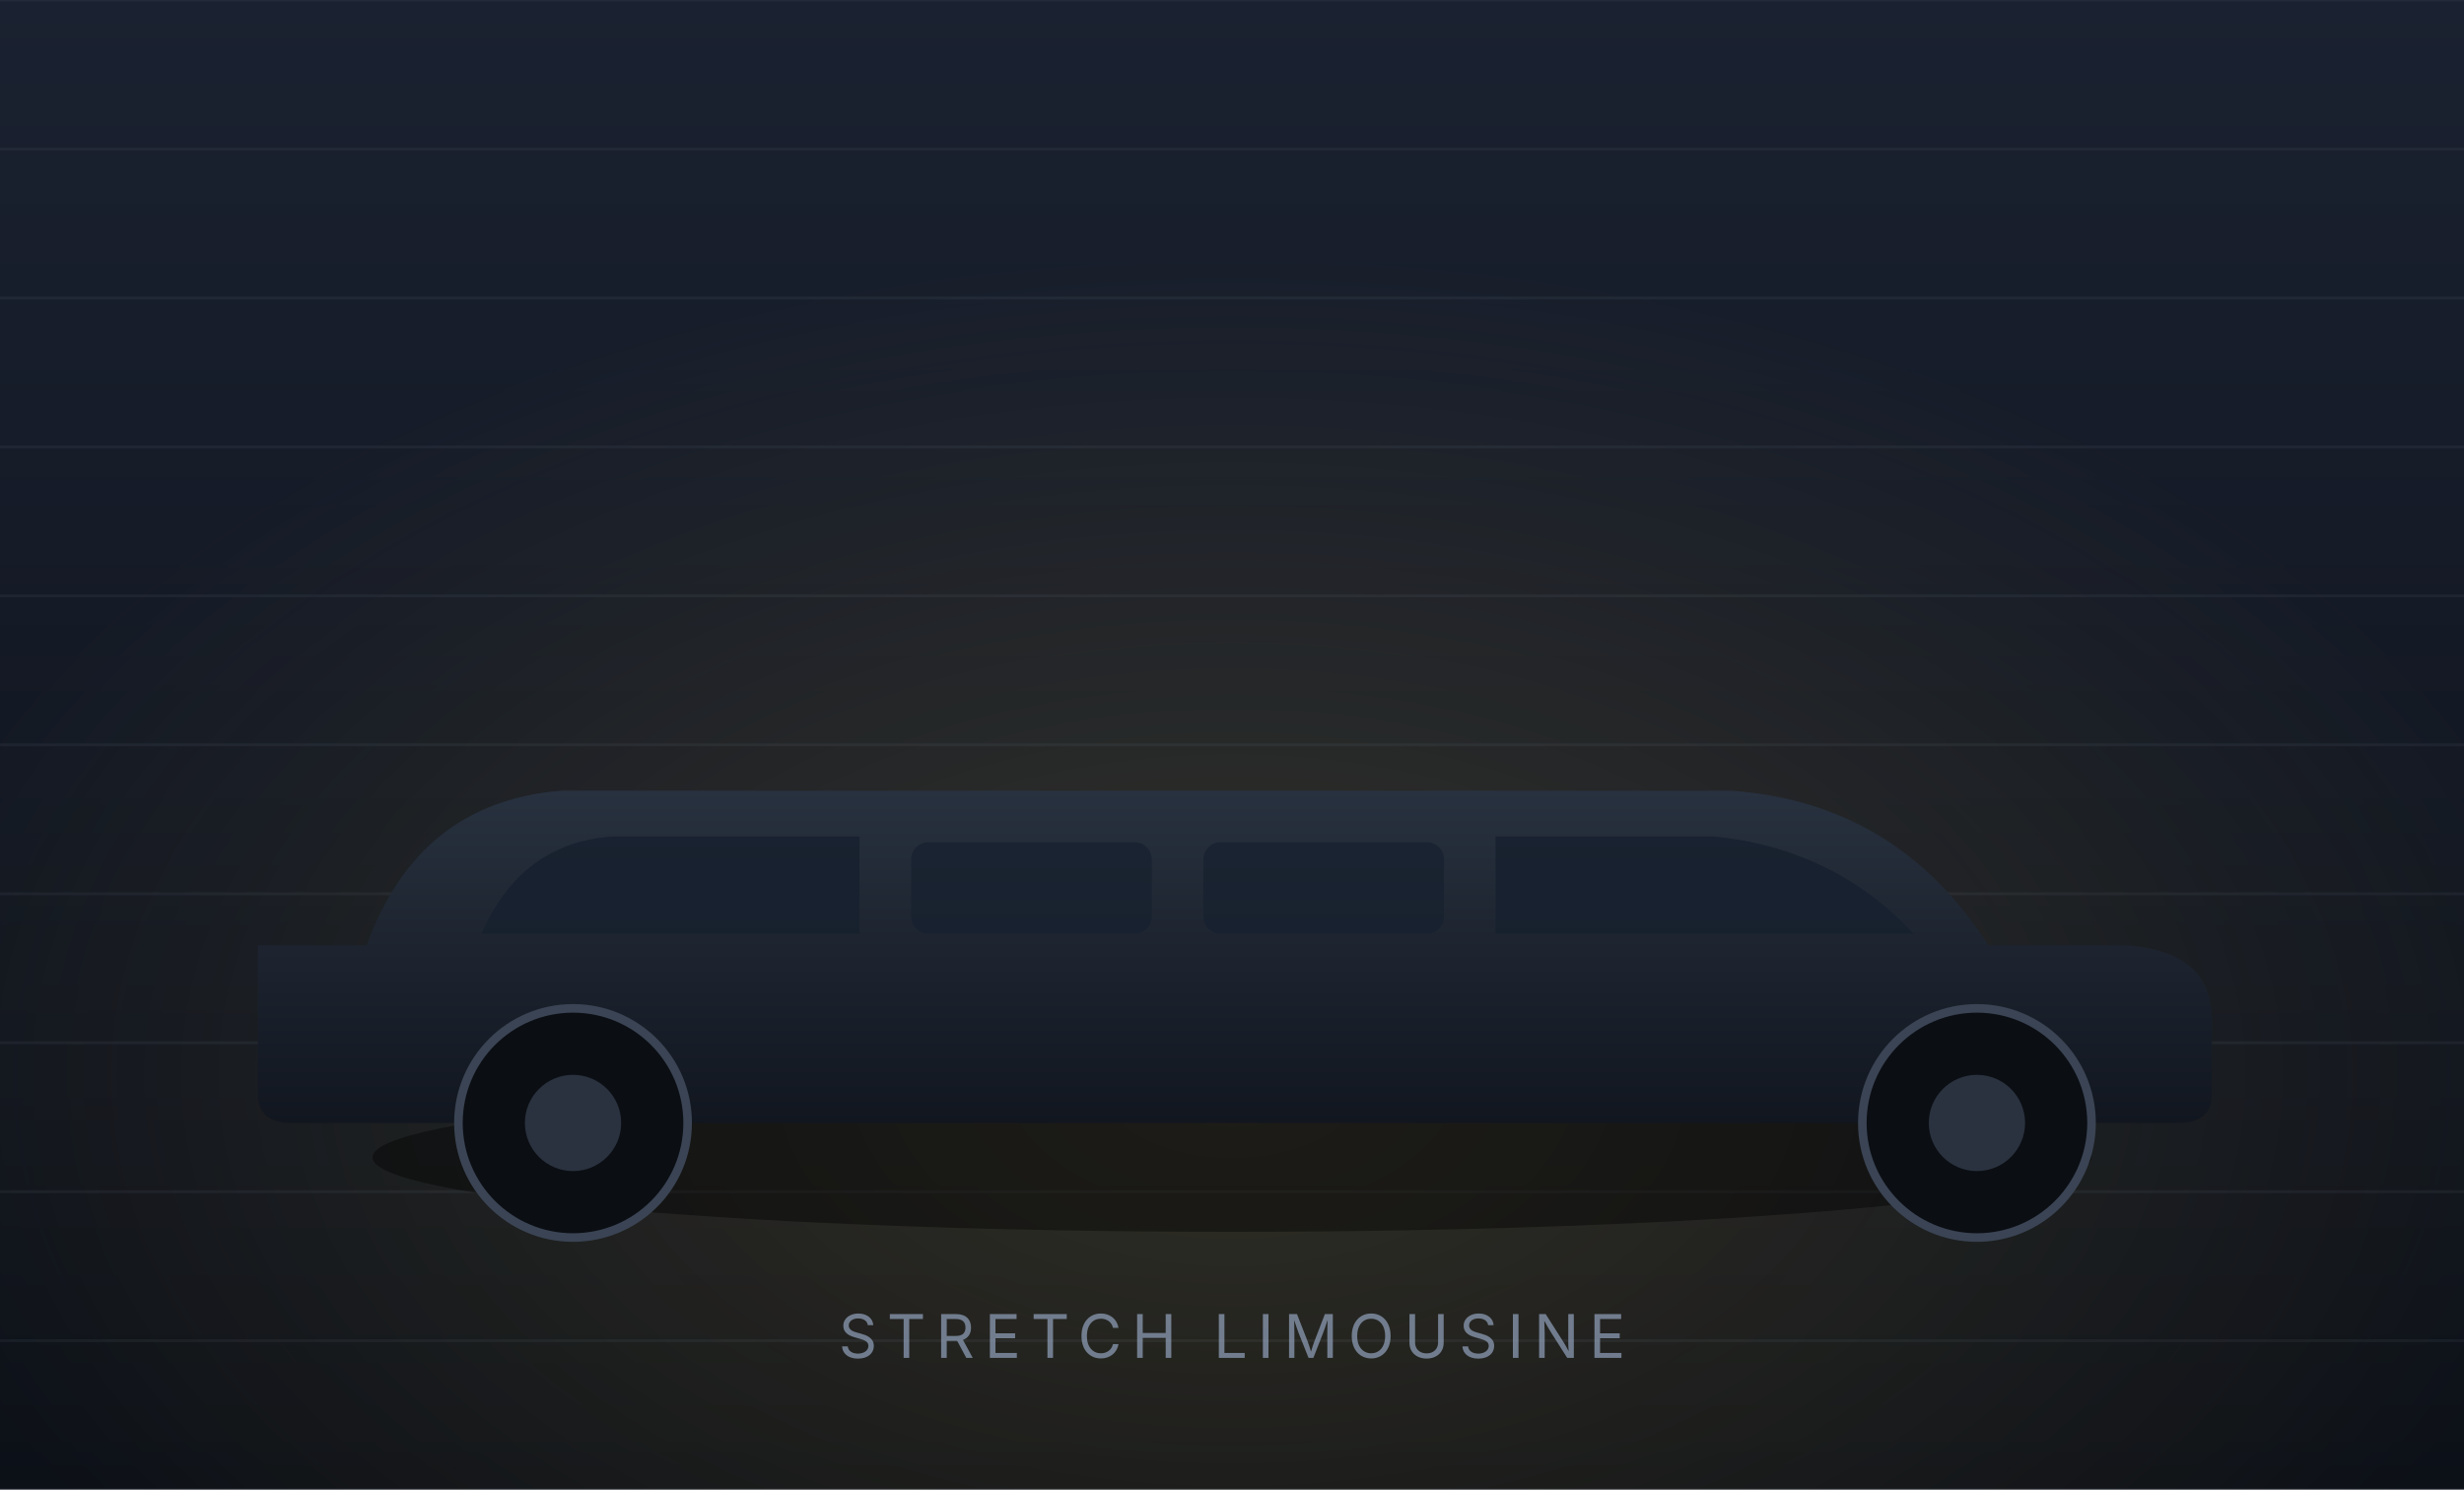
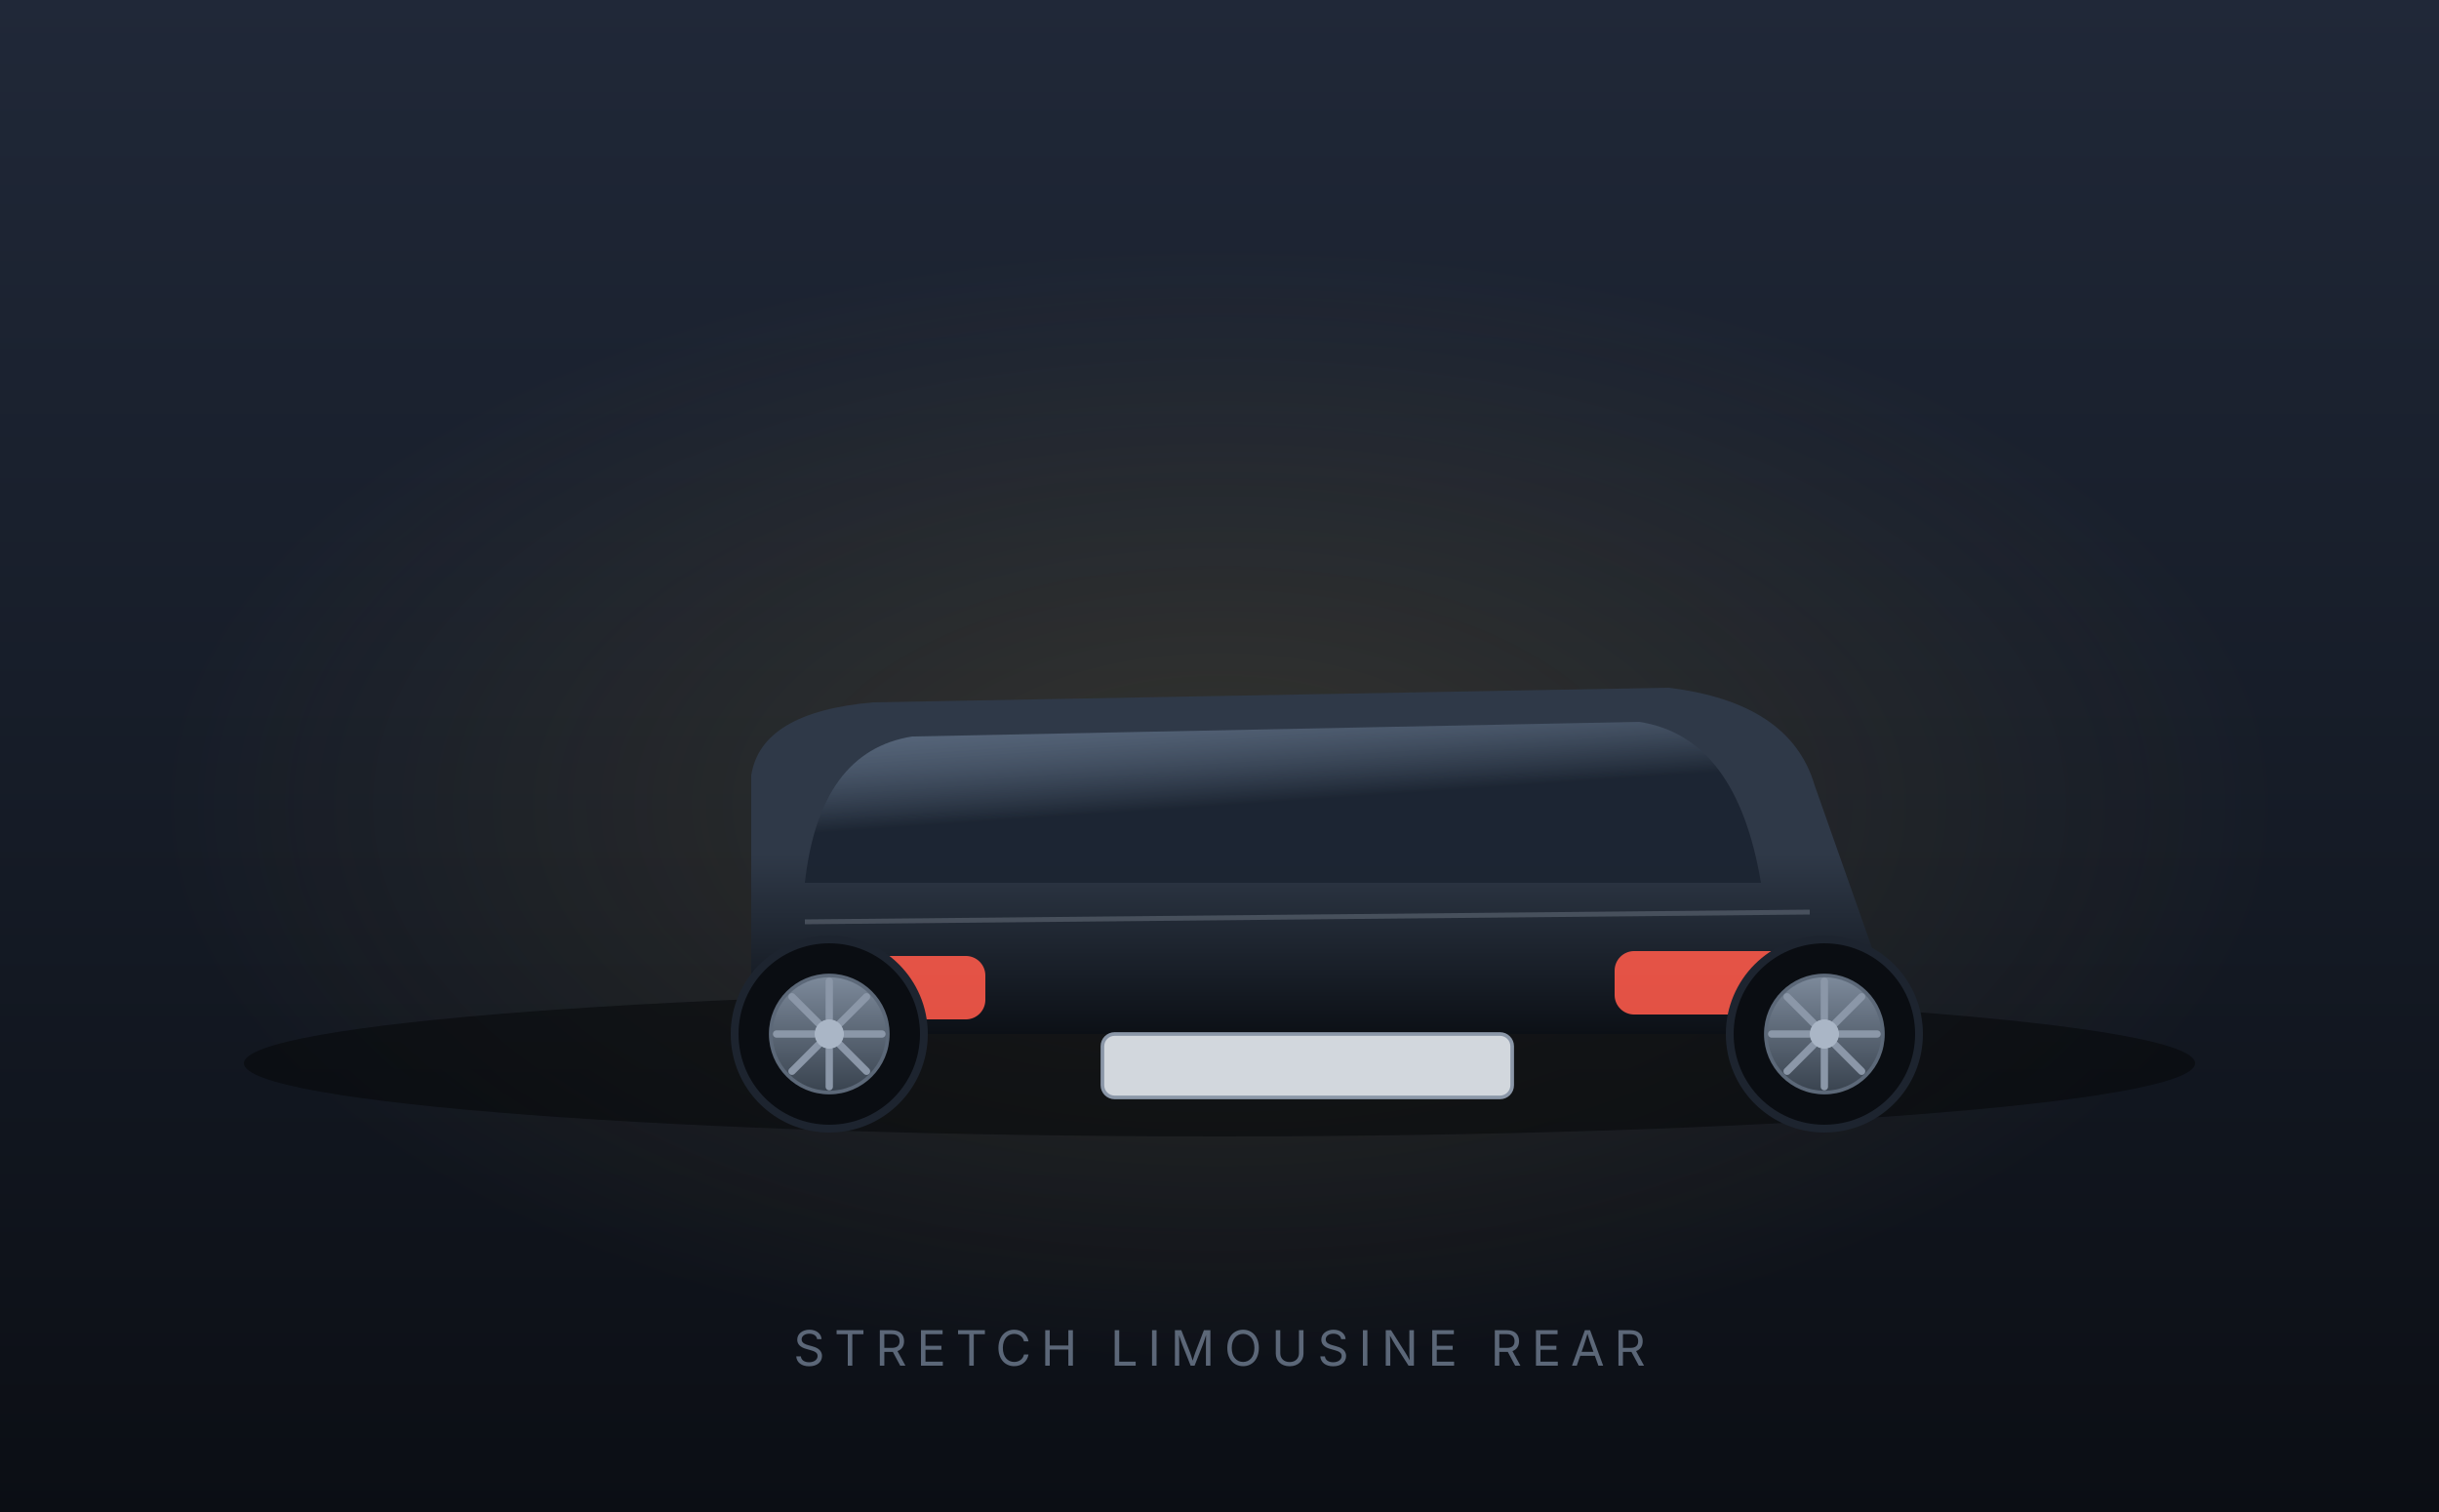
- <svg xmlns="http://www.w3.org/2000/svg" viewBox="0 0 860 520" width="860" height="520" role="img" aria-label="stretch limousine">
+ <svg xmlns="http://www.w3.org/2000/svg" viewBox="0 0 1000 620" width="1000" height="620" role="img" aria-label="stretch limousine rear">
  <defs>
    <linearGradient id="bg" x1="0" y1="0" x2="0" y2="1">
-       <stop offset="0%" stop-color="#1a2130" />
-       <stop offset="100%" stop-color="#0c1017" />
+       <stop offset="0%" stop-color="#202838" />
+       <stop offset="55%" stop-color="#151b26" />
+       <stop offset="100%" stop-color="#0b0e14" />
    </linearGradient>
    <linearGradient id="body" x1="0" y1="0" x2="0" y2="1">
-       <stop offset="0%" stop-color="#28313f" />
-       <stop offset="100%" stop-color="#11161f" />
+       <stop offset="0%" stop-color="#2f3948" />
+       <stop offset="48%" stop-color="#2f3948" />
+       <stop offset="100%" stop-color="#0c1016" />
    </linearGradient>
-     <radialGradient id="glow" cx="50%" cy="72%" r="55%">
-       <stop offset="0%" stop-color="#e6bf57" stop-opacity="0.16" />
+     <linearGradient id="roof" x1="0" y1="0" x2="0" y2="1">
+       <stop offset="0%" stop-color="#ffffff" stop-opacity="0.16" />
+       <stop offset="100%" stop-color="#ffffff" stop-opacity="0" />
+     </linearGradient>
+     <linearGradient id="glass" x1="0" y1="0" x2="0.4" y2="1">
+       <stop offset="0%" stop-color="#7f93ad" stop-opacity="0.55" />
+       <stop offset="60%" stop-color="#1b2431" stop-opacity="0.95" />
+     </linearGradient>
+     <linearGradient id="rim" x1="0" y1="0" x2="0" y2="1">
+       <stop offset="0%" stop-color="#7d8a9b" />
+       <stop offset="100%" stop-color="#39434f" />
+     </linearGradient>
+     <linearGradient id="leather" x1="0" y1="0" x2="0" y2="1">
+       <stop offset="0%" stop-color="#26303d" />
+       <stop offset="100%" stop-color="#151c26" />
+     </linearGradient>
+     <radialGradient id="pool" cx="50%" cy="50%" r="50%">
+       <stop offset="0%" stop-color="#e6bf57" stop-opacity="0.14" />
      <stop offset="100%" stop-color="#e6bf57" stop-opacity="0" />
    </radialGradient>
  </defs>
-   <rect width="860" height="520" fill="url(#bg)" />
-   <rect width="860" height="520" fill="url(#glow)" />
-   <g opacity="0.07" stroke="#9fb0c8" stroke-width="1">
-     <line x1="0" y1="0" x2="860" y2="0" />
-     <line x1="0" y1="52" x2="860" y2="52" />
-     <line x1="0" y1="104" x2="860" y2="104" />
-     <line x1="0" y1="156" x2="860" y2="156" />
-     <line x1="0" y1="208" x2="860" y2="208" />
-     <line x1="0" y1="260" x2="860" y2="260" />
-     <line x1="0" y1="312" x2="860" y2="312" />
-     <line x1="0" y1="364" x2="860" y2="364" />
-     <line x1="0" y1="416" x2="860" y2="416" />
-     <line x1="0" y1="468" x2="860" y2="468" />
-     <line x1="0" y1="520" x2="860" y2="520" />
+   <rect width="1000" height="620" fill="url(#bg)" />
+   <ellipse cx="500" cy="330" rx="430" ry="230" fill="url(#pool)" />
+   <ellipse cx="500" cy="436" rx="400" ry="30" fill="#05070a" opacity="0.55" />
+   <path d="M308 424 L308 318 Q312 292 358 288 L684 282              Q734 288 744 322 L780 424 Z" fill="url(#body)" />
+   <path d="M330 362 Q336 308 374 302 L672 296              Q712 302 722 362 Z" fill="url(#glass)" />
+   <rect x="322" y="392" width="82" height="26" rx="8" fill="#ff5a4a" opacity="0.88" />
+   <rect x="662" y="390" width="82" height="26" rx="8" fill="#ff5a4a" opacity="0.88" />
+   <rect x="452" y="424" width="168" height="26" rx="5" fill="#e7ecf3" opacity="0.9" />
+   <rect x="452" y="424" width="168" height="26" rx="5" fill="none" stroke="#8b97a8" stroke-width="1.5" />
+   <path d="M330 378 L742 374" stroke="#c9d3e0" stroke-width="2" opacity="0.22" />
+   <g>
+     <circle cx="340" cy="424" r="40" fill="#0a0d12" />
+     <circle cx="340" cy="424" r="38.8" fill="none" stroke="#1d242f" stroke-width="3.2" />
+     <circle cx="340" cy="424" r="24" fill="url(#rim)" />
+     <circle cx="340" cy="424" r="24" fill="none" stroke="#5c6878" stroke-width="1.5" />
+     <line x1="346.4" y1="424" x2="361.6" y2="424" stroke="#8b97a8" stroke-width="3" stroke-linecap="round" />
+     <line x1="344.525" y1="428.525" x2="355.274" y2="439.274" stroke="#8b97a8" stroke-width="3" stroke-linecap="round" />
+     <line x1="340" y1="430.4" x2="340" y2="445.6" stroke="#8b97a8" stroke-width="3" stroke-linecap="round" />
+     <line x1="335.475" y1="428.525" x2="324.726" y2="439.274" stroke="#8b97a8" stroke-width="3" stroke-linecap="round" />
+     <line x1="333.6" y1="424" x2="318.4" y2="424" stroke="#8b97a8" stroke-width="3" stroke-linecap="round" />
+     <line x1="335.475" y1="419.475" x2="324.726" y2="408.726" stroke="#8b97a8" stroke-width="3" stroke-linecap="round" />
+     <line x1="340" y1="417.6" x2="340" y2="402.4" stroke="#8b97a8" stroke-width="3" stroke-linecap="round" />
+     <line x1="344.525" y1="419.475" x2="355.274" y2="408.726" stroke="#8b97a8" stroke-width="3" stroke-linecap="round" />
+     <circle cx="340" cy="424" r="6" fill="#aab6c6" />
  </g>
-   <ellipse cx="430" cy="404" rx="300" ry="26" fill="#000" opacity="0.4" />
-   <g transform="translate(0,28)">
-     <path d="M90 302 L128 302 Q146 252 196 248 L604 248 Q662 252 694 302 L742 302 Q772 304 772 328 L772 354 Q772 364 760 364 L102 364 Q90 364 90 354 Z" fill="url(#body)" />
-     <path d="M168 298 Q182 266 214 264 L300 264 L300 298 Z" fill="#16202e" opacity="0.85" />
-     <rect x="318" y="266" width="84" height="32" rx="6" fill="#16202e" opacity="0.7" />
-     <rect x="420" y="266" width="84" height="32" rx="6" fill="#16202e" opacity="0.7" />
-     <path d="M522 264 L598 264 Q640 268 668 298 L522 298 Z" fill="#16202e" opacity="0.85" />
-     <circle cx="200" cy="364" r="40" fill="#0b0e13" stroke="#3a4454" stroke-width="3" />
-     <circle cx="200" cy="364" r="16.8" fill="#2a323f" />
-     <circle cx="690" cy="364" r="40" fill="#0b0e13" stroke="#3a4454" stroke-width="3" />
-     <circle cx="690" cy="364" r="16.8" fill="#2a323f" />
+   <g>
+     <circle cx="748" cy="424" r="40" fill="#0a0d12" />
+     <circle cx="748" cy="424" r="38.8" fill="none" stroke="#1d242f" stroke-width="3.2" />
+     <circle cx="748" cy="424" r="24" fill="url(#rim)" />
+     <circle cx="748" cy="424" r="24" fill="none" stroke="#5c6878" stroke-width="1.5" />
+     <line x1="754.4" y1="424" x2="769.6" y2="424" stroke="#8b97a8" stroke-width="3" stroke-linecap="round" />
+     <line x1="752.525" y1="428.525" x2="763.274" y2="439.274" stroke="#8b97a8" stroke-width="3" stroke-linecap="round" />
+     <line x1="748" y1="430.4" x2="748" y2="445.6" stroke="#8b97a8" stroke-width="3" stroke-linecap="round" />
+     <line x1="743.475" y1="428.525" x2="732.726" y2="439.274" stroke="#8b97a8" stroke-width="3" stroke-linecap="round" />
+     <line x1="741.6" y1="424" x2="726.4" y2="424" stroke="#8b97a8" stroke-width="3" stroke-linecap="round" />
+     <line x1="743.475" y1="419.475" x2="732.726" y2="408.726" stroke="#8b97a8" stroke-width="3" stroke-linecap="round" />
+     <line x1="748" y1="417.6" x2="748" y2="402.4" stroke="#8b97a8" stroke-width="3" stroke-linecap="round" />
+     <line x1="752.525" y1="419.475" x2="763.274" y2="408.726" stroke="#8b97a8" stroke-width="3" stroke-linecap="round" />
+     <circle cx="748" cy="424" r="6" fill="#aab6c6" />
  </g>
-   <text x="430" y="474" text-anchor="middle" font-family="system-ui,-apple-system,Segoe UI,sans-serif" font-size="21" letter-spacing="3.5" fill="#8fa0b8" opacity="0.72">STRETCH LIMOUSINE</text>
+   <text x="500" y="560" text-anchor="middle" font-family="system-ui,-apple-system,Segoe UI,sans-serif" font-size="20" letter-spacing="4" fill="#8fa0b8" opacity="0.6">STRETCH LIMOUSINE REAR</text>
</svg>
